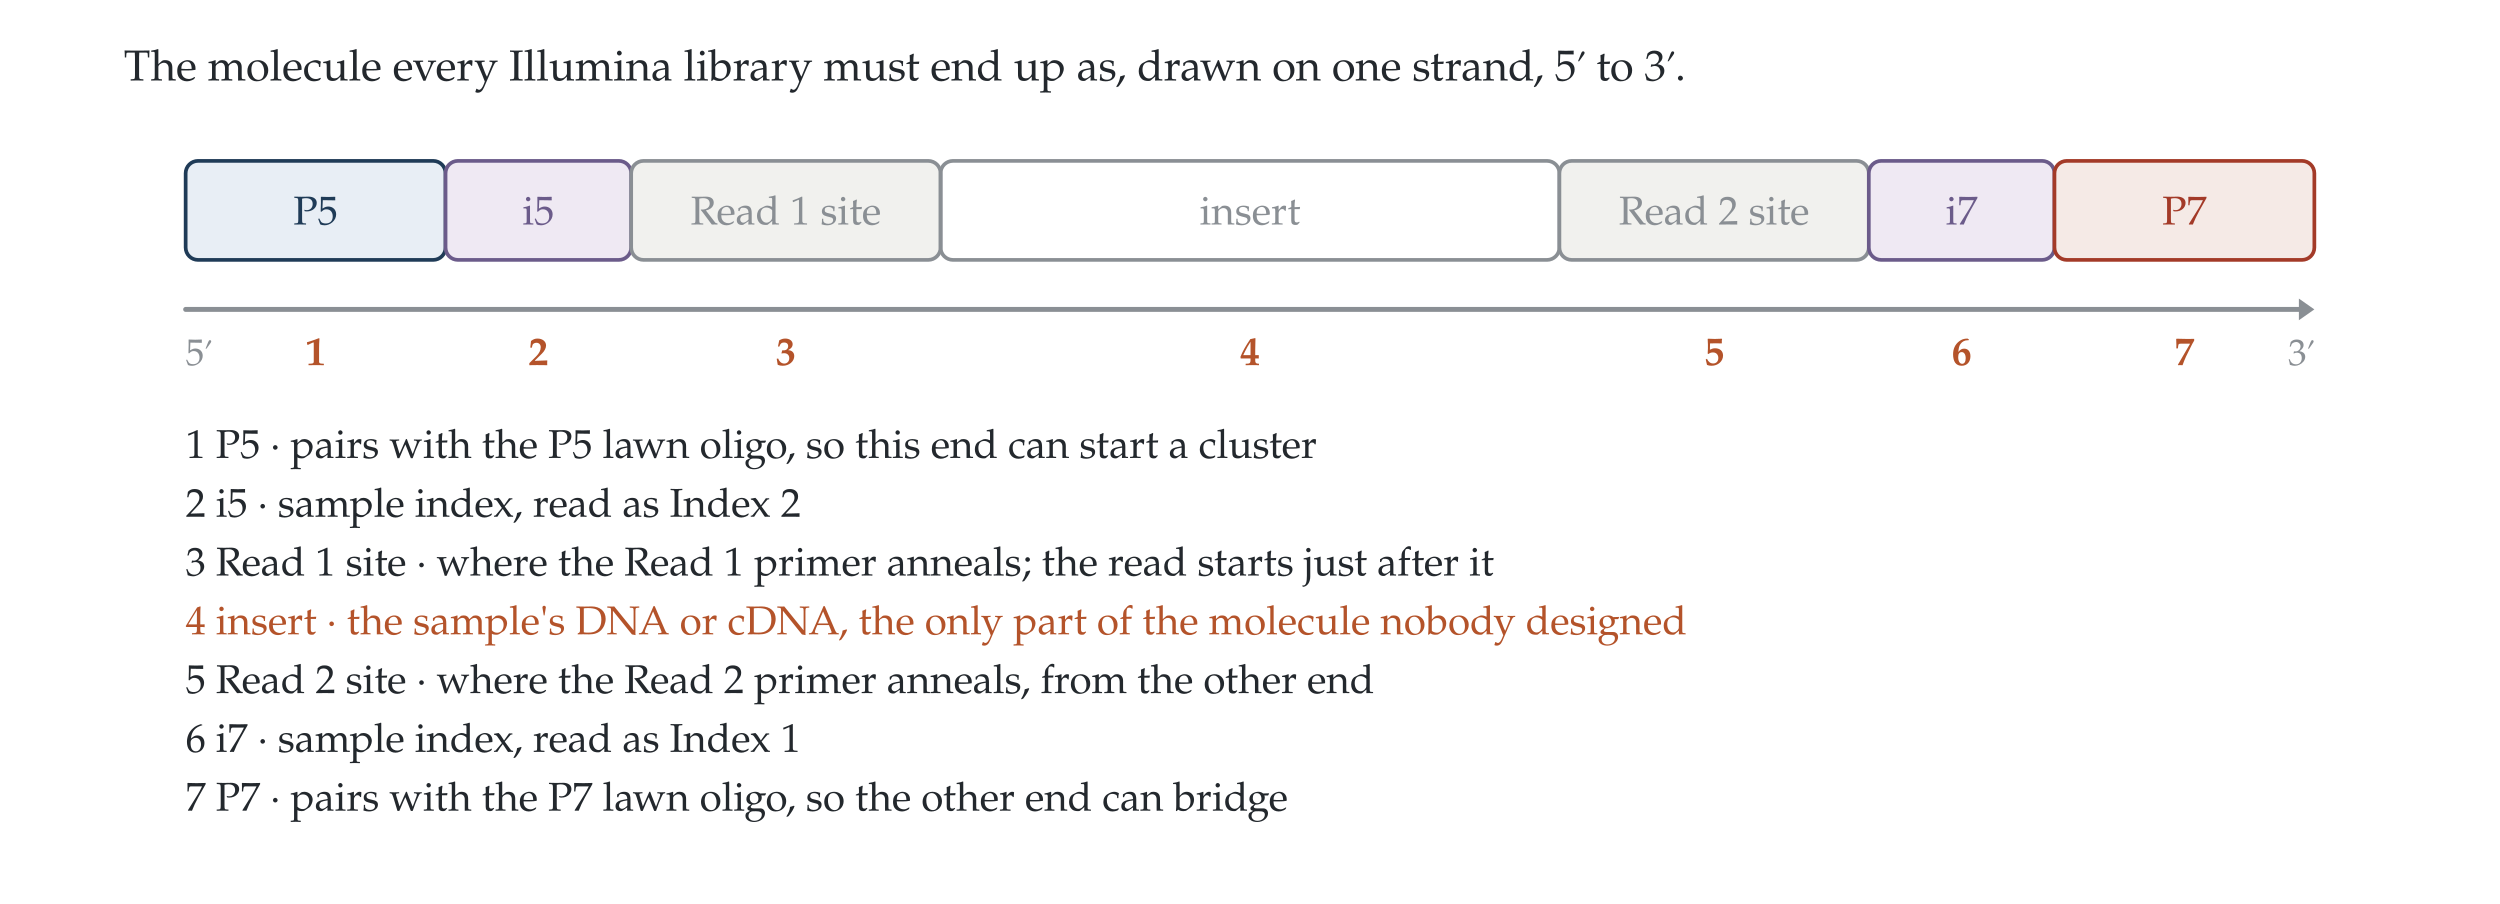
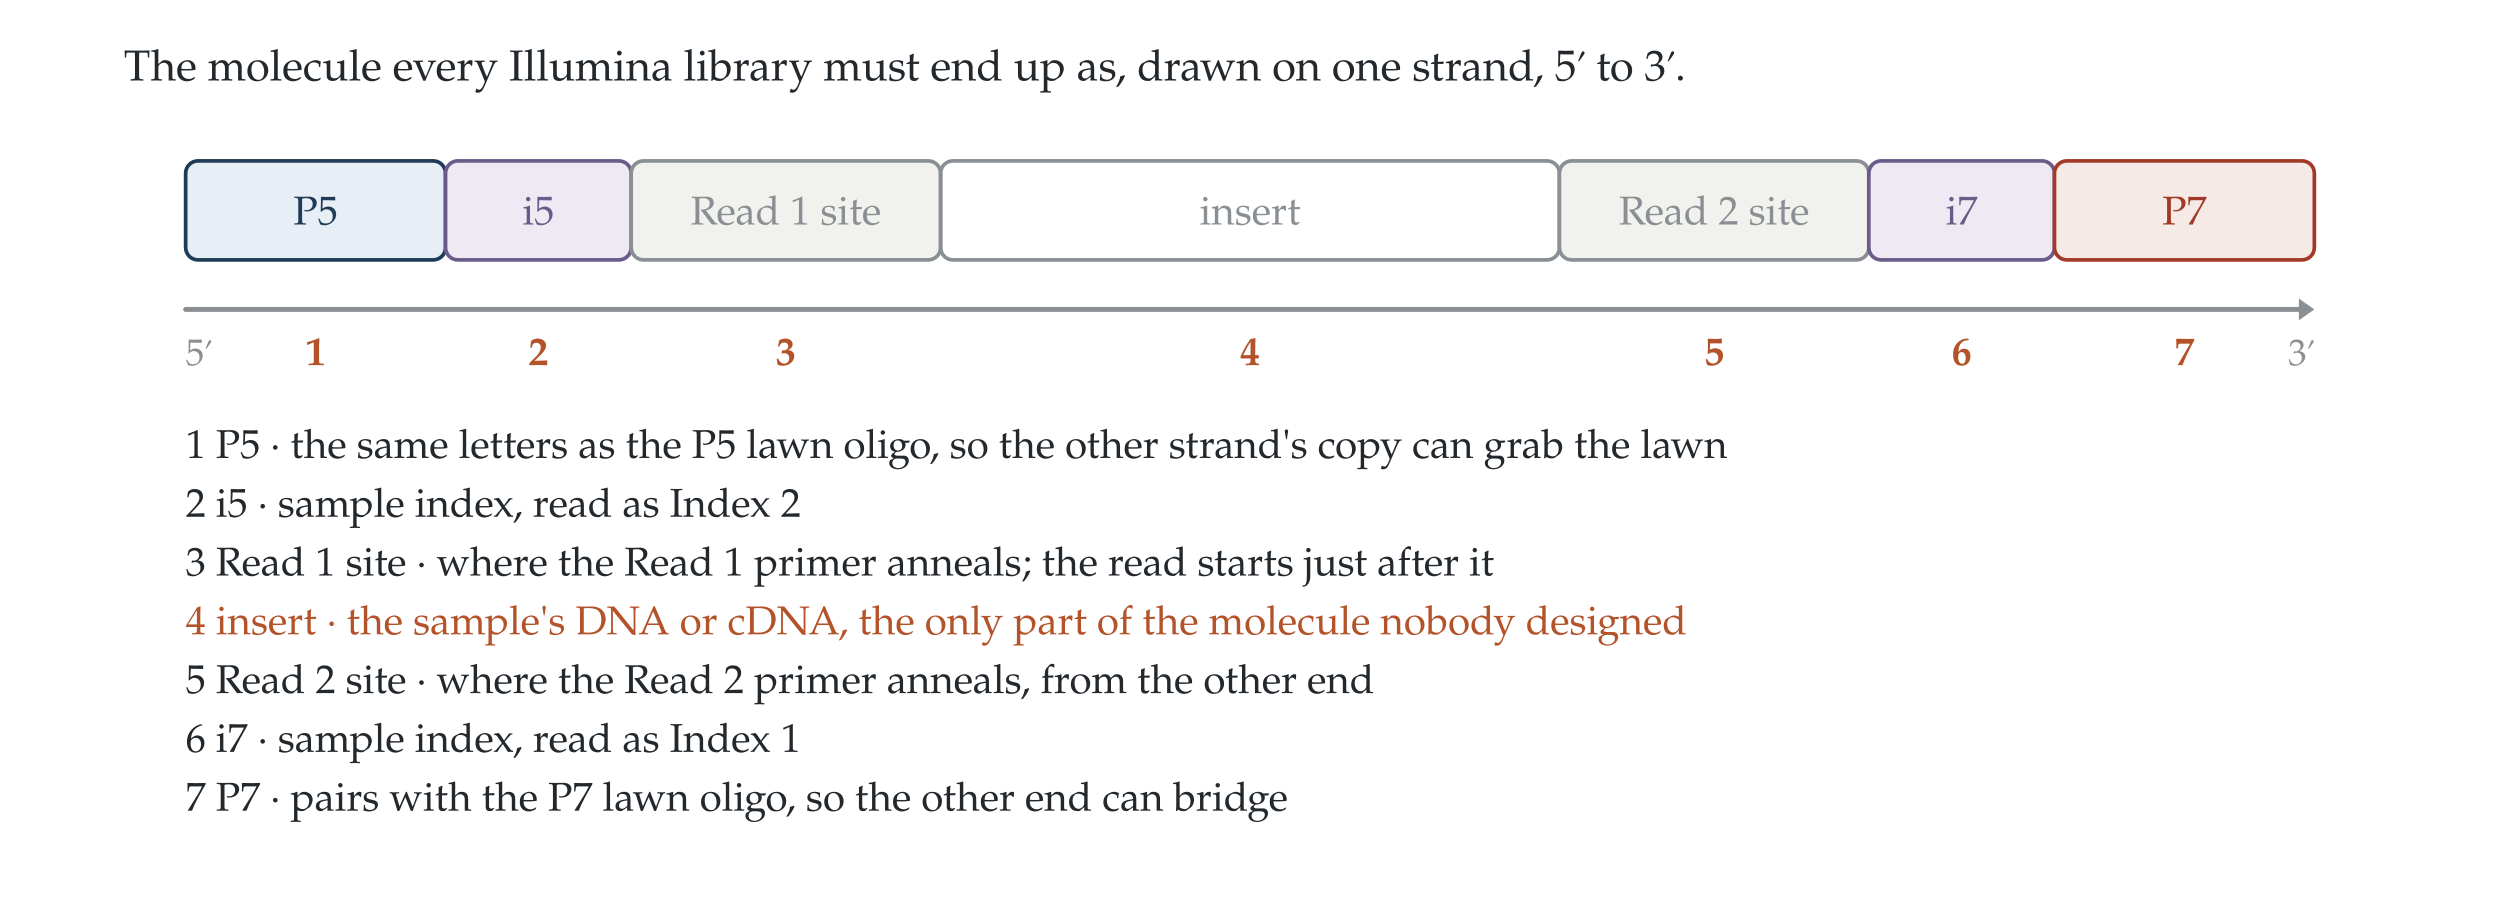
<svg xmlns="http://www.w3.org/2000/svg" viewBox="0 0 808 292" width="808" height="292" font-family="&quot;Palatino Linotype&quot;, &quot;Book Antiqua&quot;, Palatino, FreeSerif, serif" fill="#23282d">
  <rect width="808" height="292" fill="none" />
  <text x="40" y="26" font-size="14" fill="#23282d">The molecule every Illumina library must end up as, drawn on one strand, 5′ to 3′.</text>
  <rect x="60" y="52" width="84" height="32" rx="4" fill="#e8eef5" stroke="#1f3b57" stroke-width="1.2" />
  <text x="102.0" y="72.55" font-size="13" text-anchor="middle" fill="#1f3b57">P5</text>
  <rect x="144" y="52" width="60" height="32" rx="4" fill="#efe9f3" stroke="#6b5b8a" stroke-width="1.2" />
  <text x="174.0" y="72.55" font-size="13" text-anchor="middle" fill="#6b5b8a">i5</text>
  <rect x="204" y="52" width="100" height="32" rx="4" fill="#f1f1ee" stroke="#8a8f94" stroke-width="1.2" />
  <text x="254.0" y="72.55" font-size="13" text-anchor="middle" fill="#8a8f94">Read 1 site</text>
  <rect x="304" y="52" width="200" height="32" rx="4" fill="none" stroke="#8a8f94" stroke-width="1.2" />
  <text x="404.0" y="72.55" font-size="13" text-anchor="middle" fill="#8a8f94">insert</text>
  <rect x="504" y="52" width="100" height="32" rx="4" fill="#f1f1ee" stroke="#8a8f94" stroke-width="1.2" />
  <text x="554.0" y="72.55" font-size="13" text-anchor="middle" fill="#8a8f94">Read 2 site</text>
  <rect x="604" y="52" width="60" height="32" rx="4" fill="#efe9f3" stroke="#6b5b8a" stroke-width="1.2" />
  <text x="634.0" y="72.55" font-size="13" text-anchor="middle" fill="#6b5b8a">i7</text>
  <rect x="664" y="52" width="84" height="32" rx="4" fill="#f5eae6" stroke="#a33a28" stroke-width="1.2" />
  <text x="706.0" y="72.55" font-size="13" text-anchor="middle" fill="#a33a28">P7</text>
  <line x1="60" y1="100" x2="743" y2="100" stroke="#8a8f94" stroke-width="1.6" stroke-linecap="round" />
  <path d="M 748 100 L 743 96.5 L 743 103.5 Z" fill="#8a8f94" />
  <text x="60" y="118" font-size="12" fill="#8a8f94">5′</text>
  <text x="748" y="118" font-size="12" text-anchor="end" fill="#8a8f94">3′</text>
  <text x="102.0" y="118" font-size="13" text-anchor="middle" fill="#b4532a" font-weight="bold">1</text>
  <text x="174.0" y="118" font-size="13" text-anchor="middle" fill="#b4532a" font-weight="bold">2</text>
  <text x="254.0" y="118" font-size="13" text-anchor="middle" fill="#b4532a" font-weight="bold">3</text>
  <text x="404.0" y="118" font-size="13" text-anchor="middle" fill="#b4532a" font-weight="bold">4</text>
  <text x="554.0" y="118" font-size="13" text-anchor="middle" fill="#b4532a" font-weight="bold">5</text>
  <text x="634.0" y="118" font-size="13" text-anchor="middle" fill="#b4532a" font-weight="bold">6</text>
  <text x="706.0" y="118" font-size="13" text-anchor="middle" fill="#b4532a" font-weight="bold">7</text>
-   <text x="60" y="148" font-size="13" fill="#23282d">1  P5 · pairs with the P5 lawn oligo, so this end can start a cluster</text>
+   <text x="60" y="148" font-size="13" fill="#23282d">1  P5 · the same letters as the P5 lawn oligo, so the other strand's copy can grab the lawn</text>
  <text x="60" y="167" font-size="13" fill="#23282d">2  i5 · sample index, read as Index 2</text>
  <text x="60" y="186" font-size="13" fill="#23282d">3  Read 1 site · where the Read 1 primer anneals; the read starts just after it</text>
  <text x="60" y="205" font-size="13" fill="#b4532a">4  insert · the sample's DNA or cDNA, the only part of the molecule nobody designed</text>
  <text x="60" y="224" font-size="13" fill="#23282d">5  Read 2 site · where the Read 2 primer anneals, from the other end</text>
  <text x="60" y="243" font-size="13" fill="#23282d">6  i7 · sample index, read as Index 1</text>
  <text x="60" y="262" font-size="13" fill="#23282d">7  P7 · pairs with the P7 lawn oligo, so the other end can bridge</text>
</svg>
